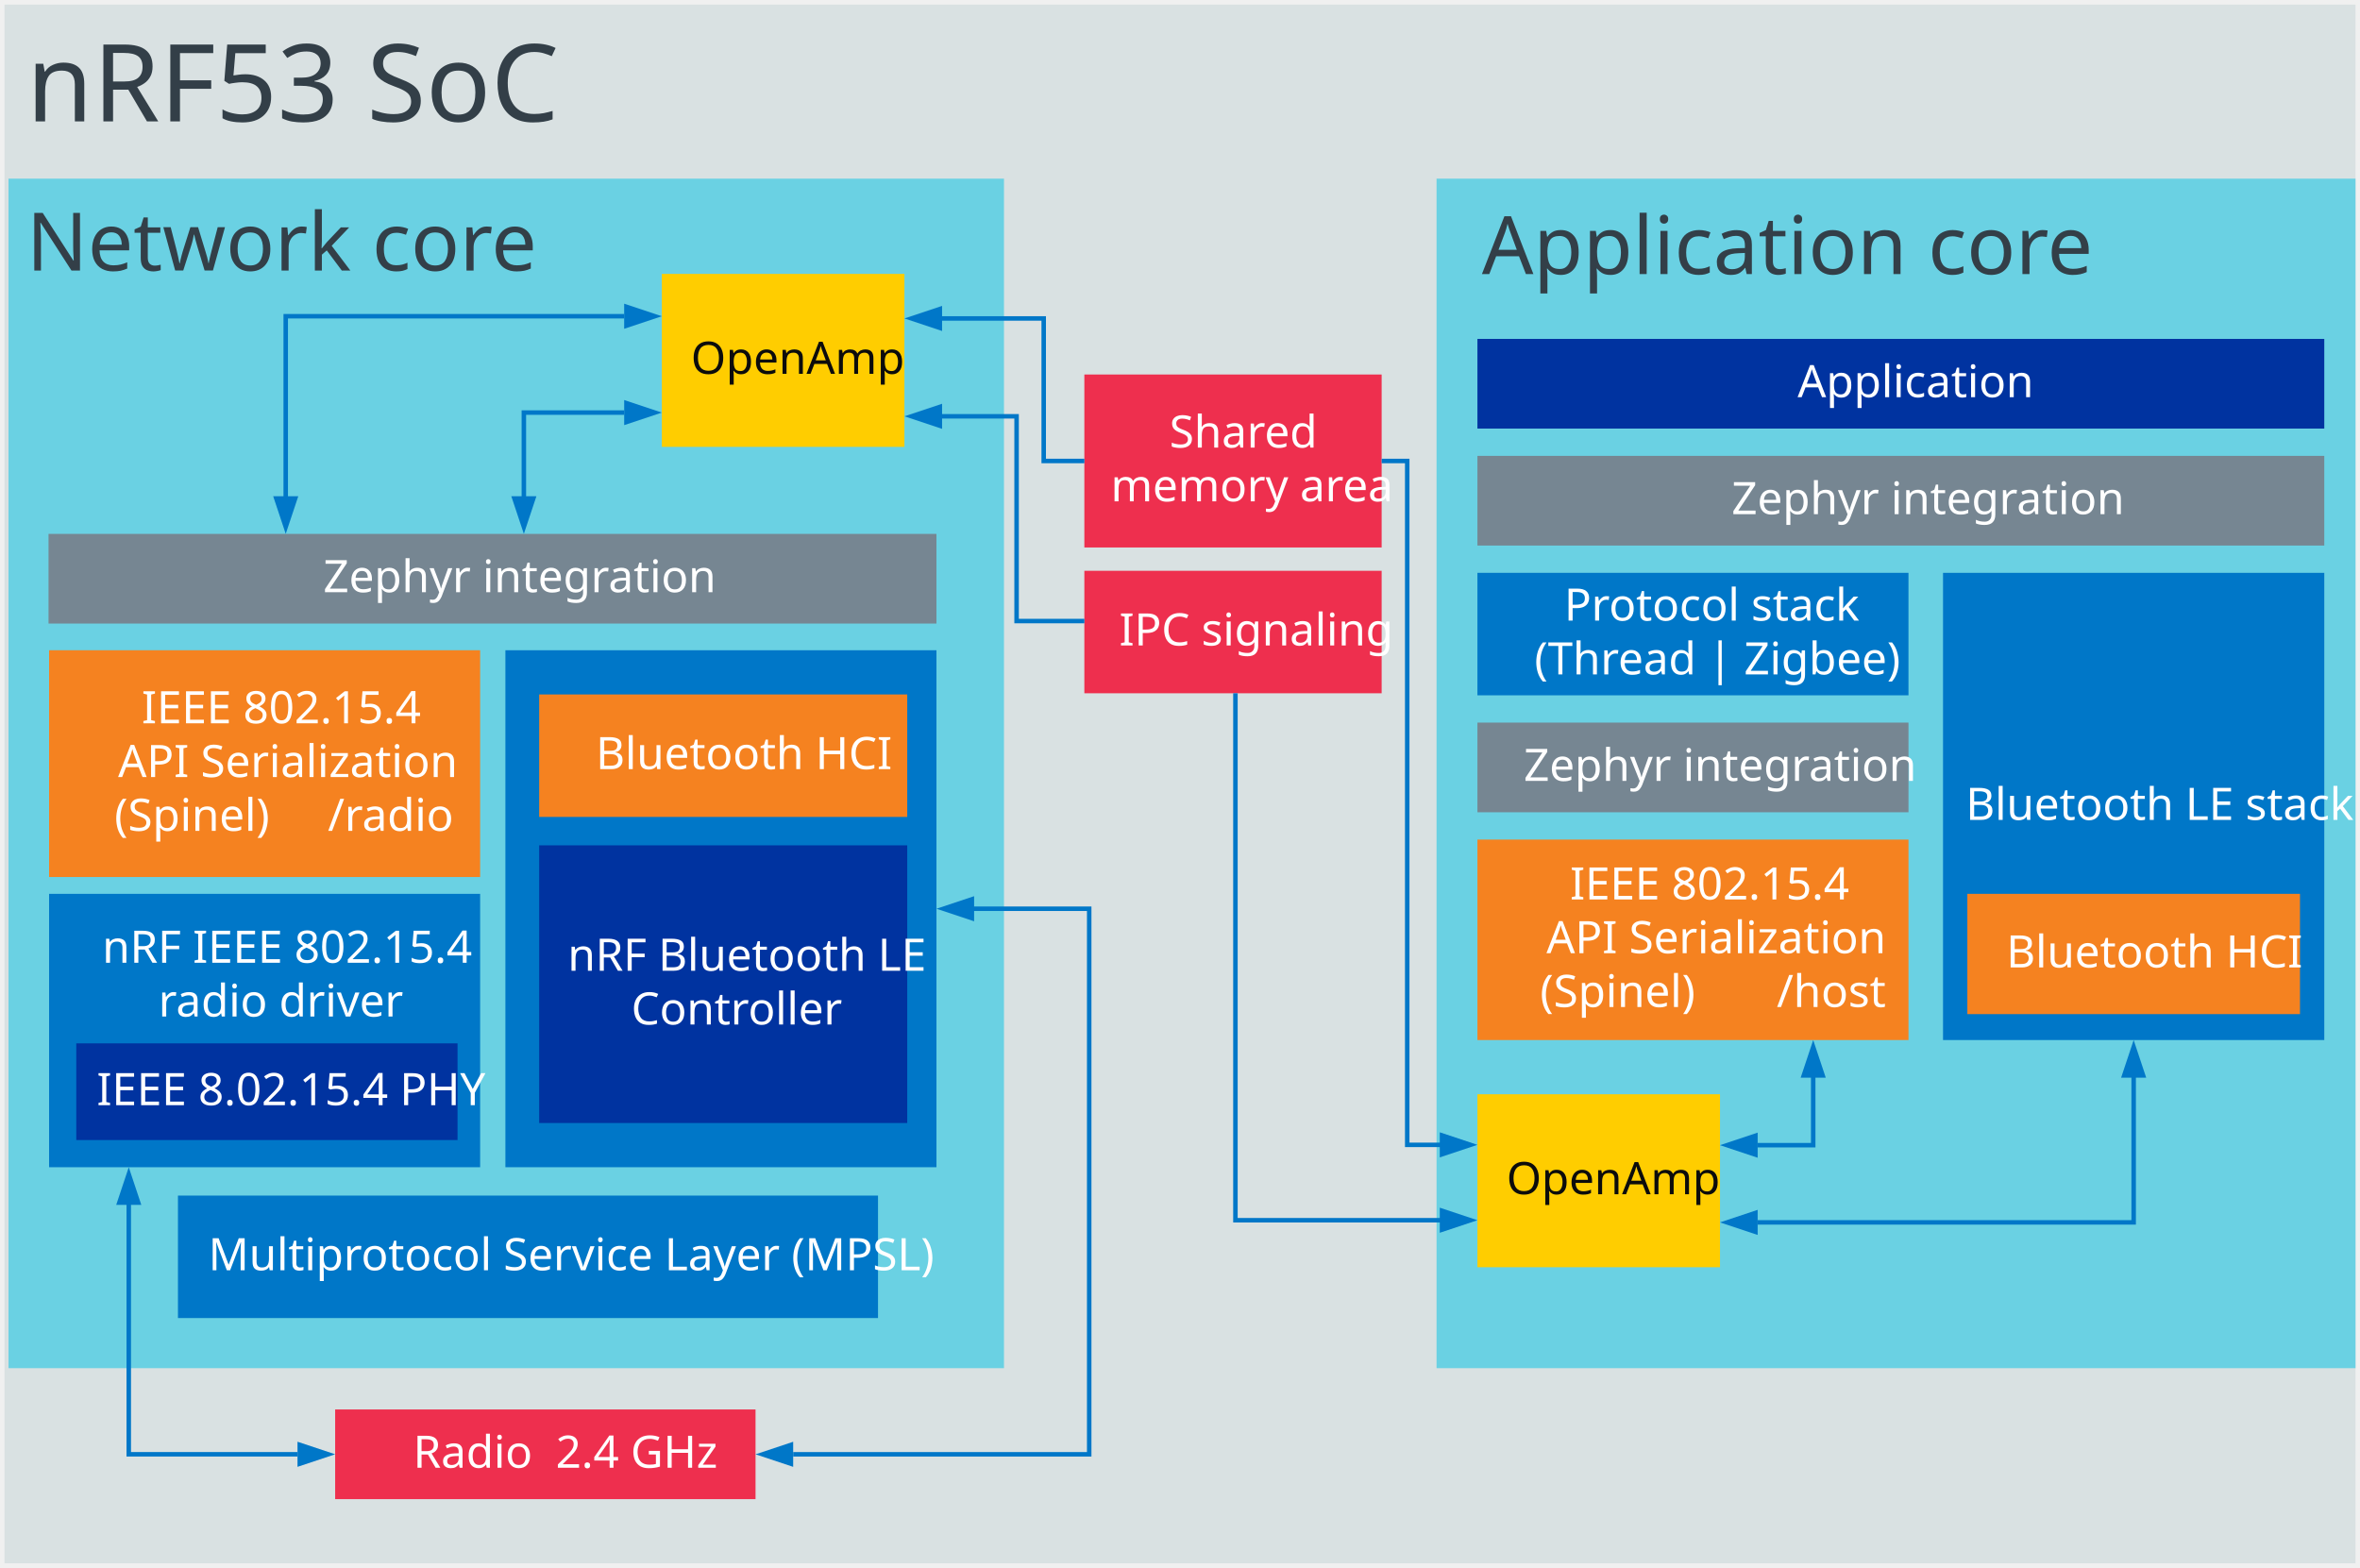
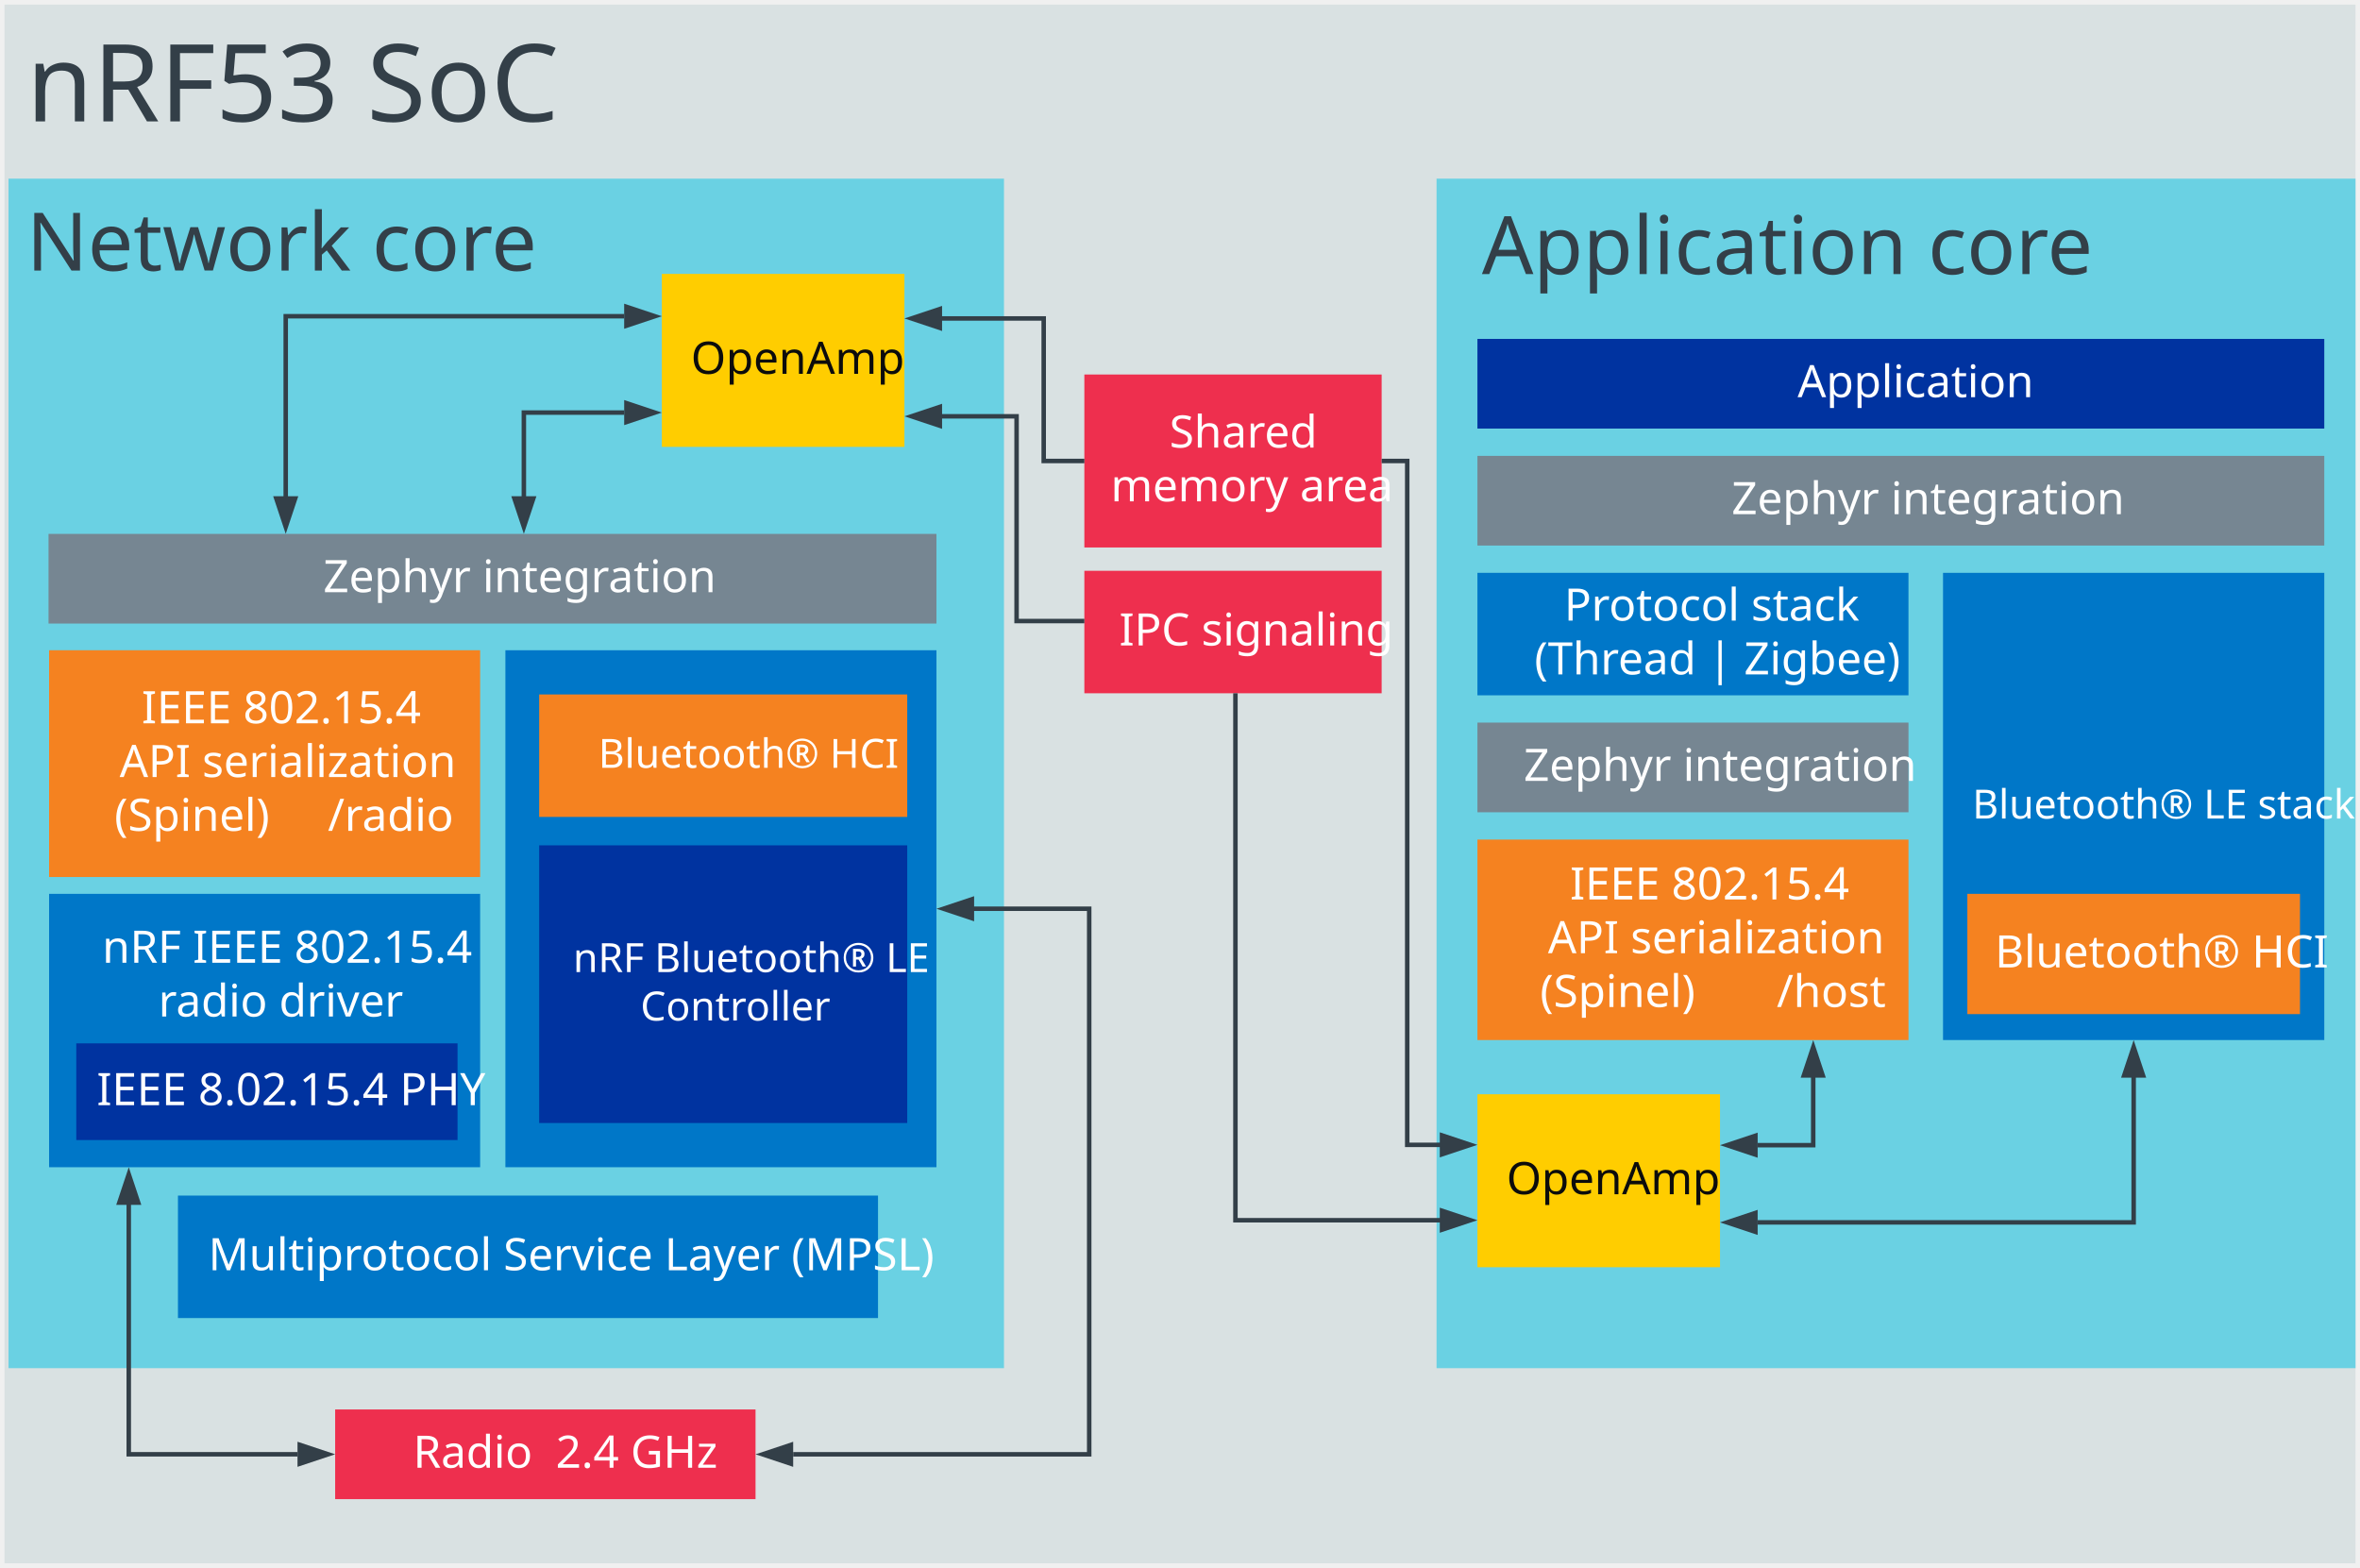
- <svg xmlns="http://www.w3.org/2000/svg" xmlns:xlink="http://www.w3.org/1999/xlink" width="7.311in" height="4.857in" viewBox="0 0 526.409 349.669" xml:space="preserve" color-interpolation-filters="sRGB" class="st18">
+ <svg xmlns="http://www.w3.org/2000/svg" xmlns:xlink="http://www.w3.org/1999/xlink" width="7.311in" height="4.857in" viewBox="0 0 526.409 349.669" xml:space="preserve" color-interpolation-filters="sRGB" class="st19">
  <style type="text/css">
	
		.st1 {fill:#d9e1e2;stroke:none;stroke-width:1}
		.st2 {fill:none;stroke:none;stroke-width:1}
		.st3 {fill:#333f48;font-family:Calibri;font-size:2em}
		.st4 {fill:#6ad1e3;stroke:none;stroke-width:1}
		.st5 {fill:#333f48;font-family:Calibri;font-size:1.5em}
		.st6 {fill:#ee2f4e;stroke:none;stroke-width:1}
		.st7 {fill:#ffffff;font-family:Calibri;font-size:0.833em}
		.st8 {fill:#768692;stroke:none;stroke-width:1}
		.st9 {fill:#ffcd00;stroke:none;stroke-width:1}
		.st10 {fill:#0c0c0c;font-family:Calibri;font-size:0.833em}
		.st11 {font-size:1em}
		.st12 {fill:#f58220;stroke:none;stroke-width:1}
		.st13 {fill:#0077c8;stroke:none;stroke-width:1}
- 		.st14 {marker-end:url(#mrkr13-49);marker-start:url(#mrkr13-47);stroke:#0077c8;stroke-linecap:butt;stroke-width:1}
- 		.st15 {fill:#0077c8;fill-opacity:1;stroke:#0077c8;stroke-opacity:1;stroke-width:0.357}
- 		.st16 {marker-start:url(#mrkr13-47);stroke:#0077c8;stroke-linecap:butt;stroke-width:1}
- 		.st17 {fill:#0033a0;stroke:none;stroke-width:1}
- 		.st18 {fill:none;fill-rule:evenodd;font-size:12px;overflow:visible;stroke-linecap:square;stroke-miterlimit:3}
+ 		.st14 {marker-end:url(#mrkr13-49);marker-start:url(#mrkr13-47);stroke:#333f48;stroke-linecap:butt;stroke-width:1}
+ 		.st15 {fill:#333f48;fill-opacity:1;stroke:#333f48;stroke-opacity:1;stroke-width:0.357}
+ 		.st16 {marker-start:url(#mrkr13-47);stroke:#333f48;stroke-linecap:butt;stroke-width:1}
+ 		.st17 {fill:#ffffff;font-family:Calibri;font-size:0.75em}
+ 		.st18 {fill:#0033a0;stroke:none;stroke-width:1}
+ 		.st19 {fill:none;fill-rule:evenodd;font-size:12px;overflow:visible;stroke-linecap:square;stroke-miterlimit:3}
	
	</style>
  <defs id="Markers">
    <g id="lend13">
      <path d="M 3 1 L 0 0 L 3 -1 L 3 1 " style="stroke:none" />
    </g>
    <marker id="mrkr13-47" class="st15" refX="8.04" orient="auto" markerUnits="strokeWidth" overflow="visible">
      <use xlink:href="#lend13" transform="scale(2.8) " />
    </marker>
    <marker id="mrkr13-49" class="st15" refX="-8.4" orient="auto" markerUnits="strokeWidth" overflow="visible">
      <use xlink:href="#lend13" transform="scale(-2.8,-2.8) " />
    </marker>
  </defs>
  <g>
    <g id="group1029-1" transform="translate(1,-1)">
      <g id="shape1026-2">
        <rect x="0" y="2" width="524.409" height="347.669" class="st1" />
      </g>
      <g id="shape1027-4" transform="translate(0.901925,-322.215)">
        <rect x="0" y="336.462" width="150.289" height="13.207" class="st2" />
        <text x="4" y="350.27" class="st3">nRF53 SoC</text>
      </g>
    </g>
    <g id="shape106-7" transform="translate(320.432,-44.52)">
      <rect x="0" y="84.346" width="204.977" height="265.323" class="st4" />
    </g>
    <g id="shape108-9" transform="translate(326.55,-283.174)">
      <rect x="0" y="328.102" width="149.371" height="21.567" class="st2" />
      <text x="4" y="344.29" class="st5">Application core</text>
    </g>
    <g id="shape105-12" transform="translate(1.90192,-44.52)">
      <rect x="0" y="84.346" width="222.043" height="265.323" class="st4" />
    </g>
    <g id="shape107-14" transform="translate(1.90192,-284.74)">
      <rect x="0" y="329.669" width="109.217" height="20" class="st2" />
      <text x="4" y="345.07" class="st5">Network core</text>
    </g>
    <g id="shape110-17" transform="translate(241.87,-195.057)">
      <rect x="0" y="322.349" width="66.313" height="27.32" class="st6" />
      <text x="7.76" y="339.01" class="st7">IPC signaling</text>
    </g>
    <g id="shape114-20" transform="translate(10.8268,-210.607)">
      <rect x="0" y="329.669" width="198.055" height="20" class="st8" />
      <text x="61.29" y="342.67" class="st7">Zephyr integration</text>
    </g>
    <g id="shape120-23" transform="translate(147.628,-250.017)">
      <rect x="0" y="311.089" width="54.106" height="38.58" class="st9" />
      <text x="6.49" y="333.38" class="st10">OpenAmp</text>
    </g>
    <g id="shape109-26" transform="translate(241.87,-227.576)">
      <rect x="0" y="311.089" width="66.313" height="38.58" class="st6" />
      <text x="18.98" y="327.38" class="st7">Shared  <tspan x="5.89" dy="1.2em" class="st11">memory area</tspan>
      </text>
    </g>
    <g id="shape238-30" transform="translate(74.7575,-15.3068)">
      <rect x="0" y="329.669" width="93.768" height="20" class="st6" />
      <text x="17.4" y="342.67" class="st7">Radio  2.4 GHz</text>
    </g>
    <g id="shape245-33" transform="translate(10.9489,-154.071)">
      <rect x="0" y="299.087" width="96.148" height="50.583" class="st12" />
-       <text x="20.63" y="315.38" class="st7">IEEE 802.15.4 <tspan x="15.39" dy="1.2em" class="st11">API Serialization </tspan>
+       <text x="20.63" y="315.38" class="st7">IEEE 802.15.4 <tspan x="15.73" dy="1.2em" class="st11">API serialization </tspan>
        <tspan x="14.58" dy="1.2em" class="st11">(Spinel)     /radio</tspan>
      </text>
    </g>
    <g id="shape1000-38" transform="translate(39.6929,-55.6966)">
      <rect x="0" y="322.349" width="156.153" height="27.32" class="st13" />
      <text x="6.78" y="339.01" class="st7">Multiprotocol Service Layer (MPSL)</text>
    </g>
    <g id="shape1001-41" transform="translate(475.922,-117.708)">
      <path d="M0 357.71 L0 358.07 L0 390.34 L-83.87 390.34" class="st14" />
    </g>
    <g id="shape1002-50" transform="translate(404.444,-117.708)">
      <path d="M0 357.71 L0 358.07 L0 373.12 L-12.39 373.12" class="st14" />
    </g>
    <g id="shape1004-57" transform="translate(116.849,-230.607)">
      <path d="M0 341.63 L0 341.27 L0 322.61 L22.38 322.61" class="st14" />
    </g>
    <g id="shape1008-64" transform="translate(63.7335,-230.607)">
      <path d="M0 341.63 L0 341.27 L0 301.12 L75.49 301.12" class="st14" />
    </g>
    <g id="shape1009-71" transform="translate(208.882,-146.997)">
      <path d="M8.04 349.67 L8.4 349.67 L34.07 349.67 L34.07 471.36 L-31.96 471.36" class="st14" />
    </g>
    <g id="shape1010-78" transform="translate(28.7206,-89.3413)">
      <path d="M0 357.71 L0 358.07 L0 413.7 L37.64 413.7" class="st14" />
    </g>
    <g id="shape1014-85" transform="translate(329.548,-77.5182)">
      <path d="M-8.04 349.67 L-8.4 349.67 L-53.98 349.67 L-53.98 232.13" class="st16" />
    </g>
    <g id="shape1015-90" transform="translate(329.548,-94.3305)">
      <path d="M-8.04 349.67 L-8.4 349.67 L-15.66 349.67 L-15.66 197.13 L-21.36 197.13" class="st16" />
    </g>
    <g id="shape1017-95" transform="translate(201.734,-256.835)">
      <path d="M8.04 349.67 L8.4 349.67 L25.02 349.67 L25.02 395.34 L40.14 395.34" class="st16" />
    </g>
    <g id="group1019-100" transform="translate(304.935,-145.391)">
			</g>
    <g id="shape1020-101" transform="translate(201.734,-278.662)">
      <path d="M8.04 349.67 L8.4 349.67 L31.07 349.67 L31.07 381.46 L40.14 381.46" class="st16" />
    </g>
-     <g id="group1022-106" transform="translate(112.734,-89.3413)">
-       <g id="shape239-107">
-         <rect x="0" y="234.357" width="96.148" height="115.312" class="st13" />
-       </g>
-       <g id="shape240-109" transform="translate(7.53216,-78.132)">
-         <rect x="0" y="322.349" width="82.096" height="27.32" class="st12" />
-         <text x="12.64" y="339.01" class="st7">Bluetooth HCI</text>
-       </g>
-       <g id="shape241-112" transform="translate(7.53216,-9.86017)">
-         <rect x="0" y="287.732" width="82.096" height="61.937" class="st17" />
-         <text x="6.37" y="315.7" class="st7">nRF Bluetooth LE <tspan x="20.54" dy="1.2em" class="st11">Controller</tspan>
-         </text>
-       </g>
+     <g id="shape239-106" transform="translate(112.734,-89.3413)">
+       <rect x="0" y="234.357" width="96.148" height="115.312" class="st13" />
    </g>
-     <g id="shape242-116" transform="translate(10.9489,-89.3413)">
+     <g id="shape240-108" transform="translate(120.266,-167.473)">
+       <rect x="0" y="322.349" width="82.096" height="27.32" class="st12" />
+       <text x="13.2" y="338.71" class="st17">Bluetooth® HCI</text>
+     </g>
+     <g id="shape241-111" transform="translate(120.266,-99.2015)">
+       <rect x="0" y="287.732" width="82.096" height="61.937" class="st18" />
+       <text x="7.56" y="316" class="st17">nRF Bluetooth® LE <tspan x="22.59" dy="1.2em" class="st11">Controller</tspan>
+       </text>
+     </g>
+     <g id="shape242-115" transform="translate(10.9489,-89.3413)">
      <rect x="0" y="288.694" width="96.148" height="60.976" class="st13" />
    </g>
-     <g id="shape1021-118" transform="translate(10.9489,-121.165)">
+     <g id="shape1021-117" transform="translate(10.9489,-121.165)">
      <text x="11.86" y="335.89" class="st7">nRF IEEE 802.15.4 <tspan x="24.39" dy="1.2em" class="st11">radio driver</tspan>
      </text>
    </g>
-     <g id="shape244-121" transform="translate(17.0157,-95.4016)">
-       <rect x="0" y="328.102" width="85.039" height="21.567" class="st17" />
+     <g id="shape244-120" transform="translate(17.0157,-95.4016)">
+       <rect x="0" y="328.102" width="85.039" height="21.567" class="st18" />
      <text x="4.55" y="341.89" class="st7">IEEE 8.02.15.4 PHY</text>
    </g>
-     <g id="shape119-124" transform="translate(329.548,-67.0347)">
+     <g id="shape119-123" transform="translate(329.548,-67.0347)">
      <rect x="0" y="311.089" width="54.106" height="38.58" class="st9" />
      <text x="6.49" y="333.38" class="st10">OpenAmp</text>
    </g>
-     <g id="shape111-127" transform="translate(329.548,-254.097)">
-       <rect x="0" y="329.669" width="188.894" height="20" class="st17" />
+     <g id="shape111-126" transform="translate(329.548,-254.097)">
+       <rect x="0" y="329.669" width="188.894" height="20" class="st18" />
      <text x="71.41" y="342.67" class="st7">Application</text>
    </g>
-     <g id="shape113-130" transform="translate(329.548,-228.009)">
+     <g id="shape113-129" transform="translate(329.548,-228.009)">
      <rect x="0" y="329.669" width="188.894" height="20" class="st8" />
      <text x="56.71" y="342.67" class="st7">Zephyr integration</text>
    </g>
-     <g id="shape115-133" transform="translate(329.548,-168.513)">
+     <g id="shape115-132" transform="translate(329.548,-168.513)">
      <rect x="0" y="329.669" width="96.148" height="20" class="st8" />
      <text x="10.34" y="342.67" class="st7">Zephyr integration</text>
    </g>
-     <g id="shape118-136" transform="translate(329.548,-194.601)">
+     <g id="shape118-135" transform="translate(329.548,-194.601)">
      <rect x="0" y="322.349" width="96.148" height="27.32" class="st13" />
      <text x="19.36" y="333.01" class="st7">Protocol stack <tspan x="12.72" dy="1.2em" class="st11">(Thread | Zigbee)</tspan>
      </text>
    </g>
-     <g id="shape122-140" transform="translate(329.548,-117.708)">
+     <g id="shape122-139" transform="translate(329.548,-117.708)">
      <rect x="0" y="304.953" width="96.148" height="44.717" class="st12" />
-       <text x="20.63" y="318.31" class="st7">IEEE 802.15.4 <tspan x="15.39" dy="1.2em" class="st11">API Serialization </tspan>
+       <text x="20.63" y="318.31" class="st7">IEEE 802.15.4 <tspan x="15.73" dy="1.2em" class="st11">API serialization </tspan>
        <tspan x="13.97" dy="1.2em" class="st11">(Spinel)       /host</tspan>
      </text>
    </g>
-     <g id="shape117-145" transform="translate(433.402,-117.708)">
+     <g id="shape117-144" transform="translate(433.402,-117.708)">
      <rect x="0" y="245.457" width="85.039" height="104.213" class="st13" />
-       <text x="5.07" y="300.56" class="st7">Bluetooth LE stack</text>
+       <text x="6.54" y="300.26" class="st17">Bluetooth® LE stack</text>
    </g>
-     <g id="shape121-148" transform="translate(438.824,-123.49)">
+     <g id="shape121-147" transform="translate(438.824,-123.49)">
      <rect x="0" y="322.842" width="74.196" height="26.828" class="st12" />
-       <text x="8.69" y="339.26" class="st7">Bluetooth HCI</text>
+       <text x="6.16" y="339.26" class="st7">Bluetooth® HCI</text>
    </g>
  </g>
</svg>
